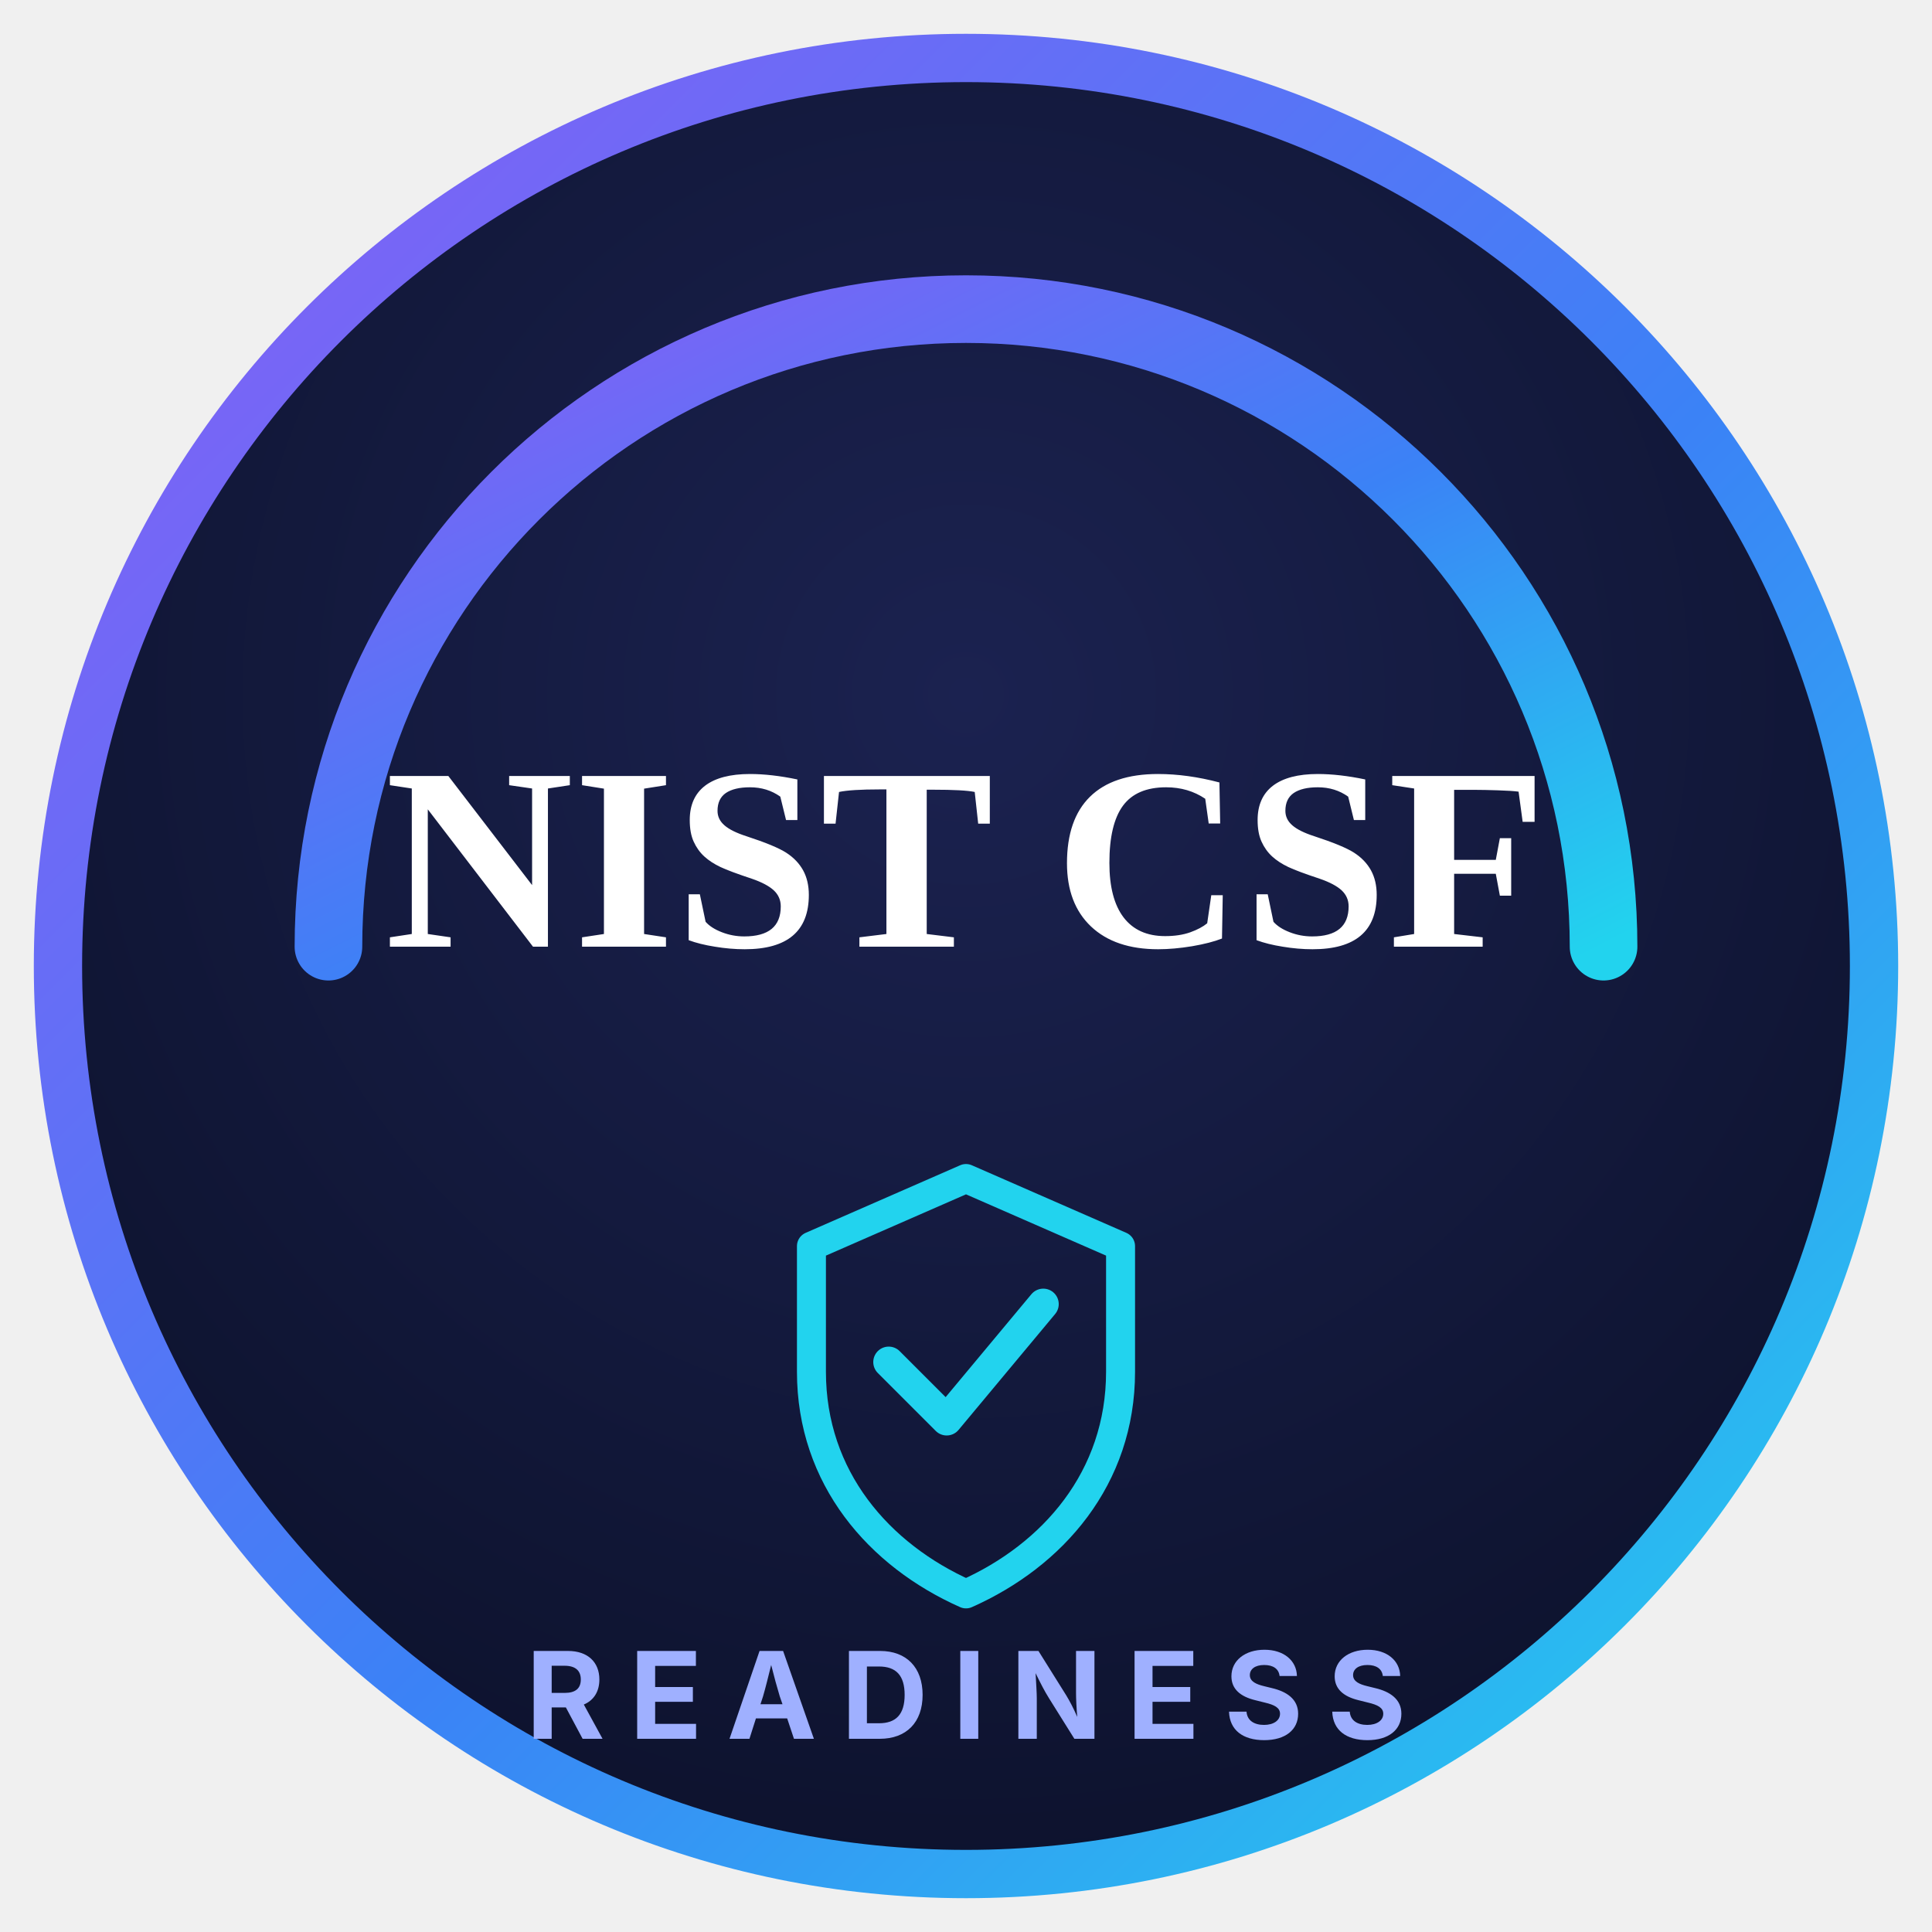
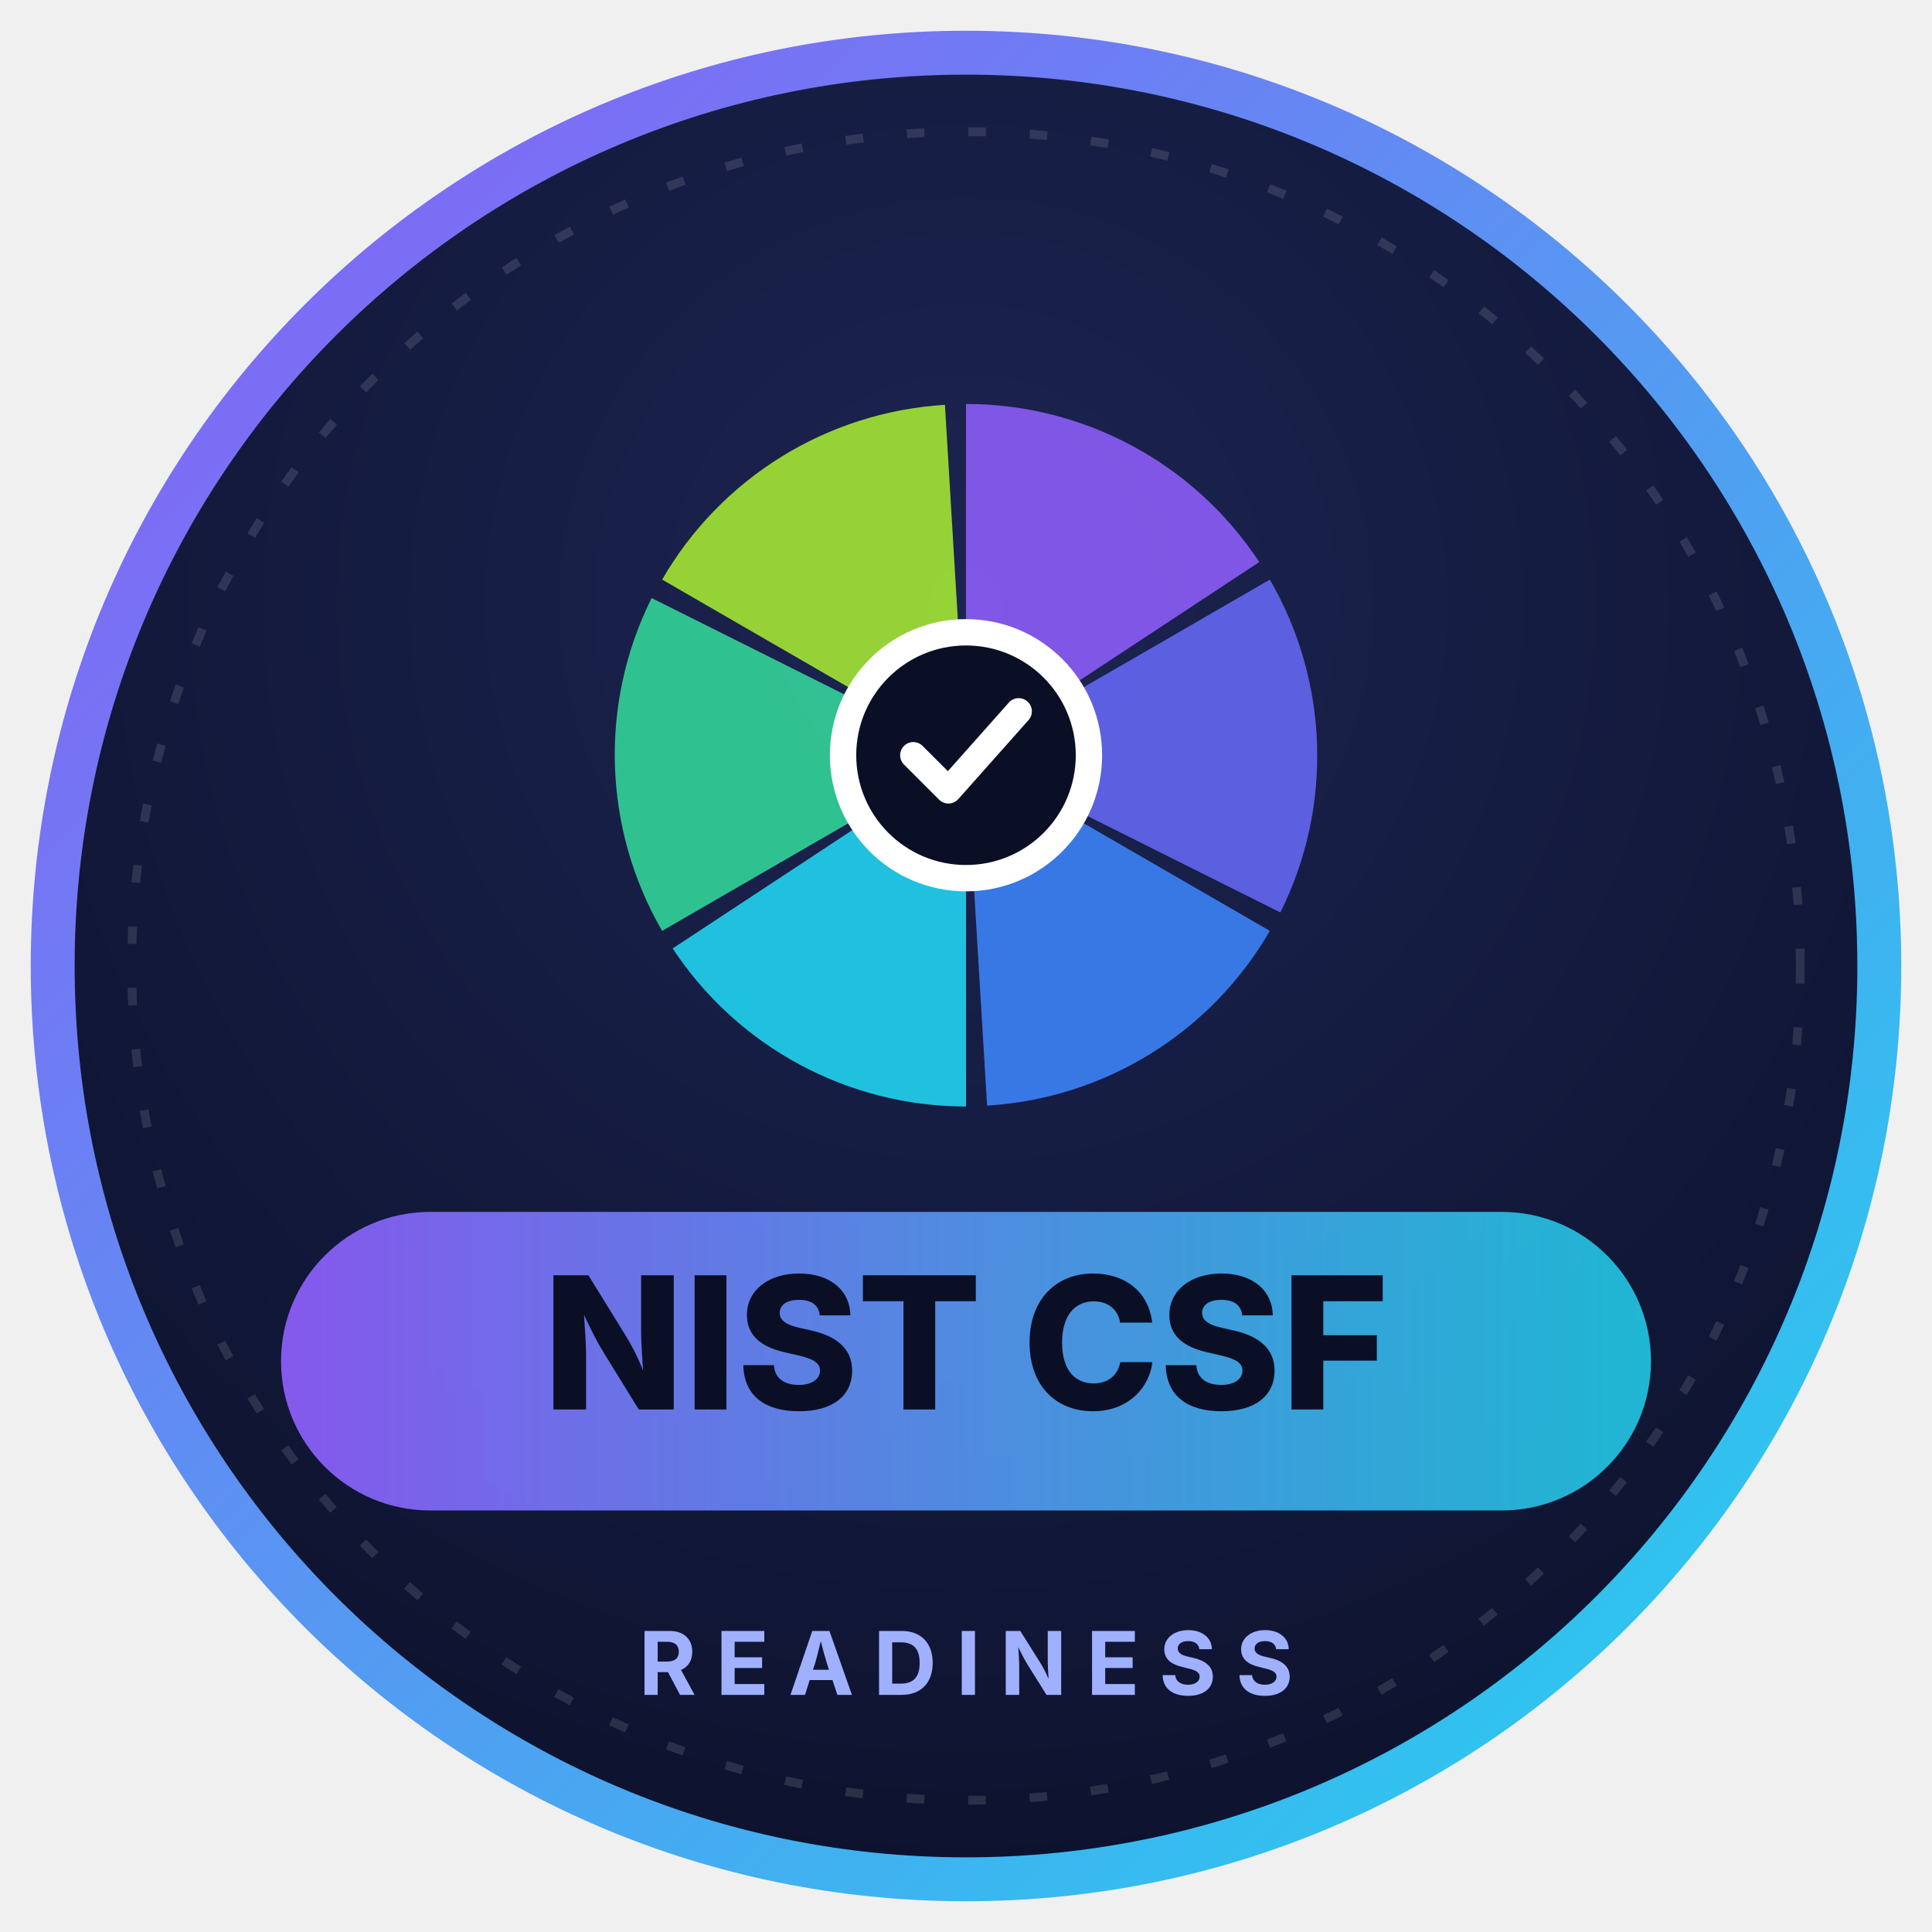
- <svg xmlns="http://www.w3.org/2000/svg" viewBox="0 0 200 200" width="132" height="132" role="img" aria-label="NIST CSF readiness">
+ <svg xmlns="http://www.w3.org/2000/svg" viewBox="0 0 220 220" width="132" height="132" role="img" aria-label="NIST CSF readiness">
  <defs>
-     <linearGradient id="c" x1="0" y1="0" x2="1" y2="1">
+     <linearGradient id="r" x1="0" y1="0" x2="1" y2="1">
      <stop offset="0" stop-color="#8b5cf6" />
-       <stop offset=".55" stop-color="#3b82f6" />
      <stop offset="1" stop-color="#22d3ee" />
    </linearGradient>
-     <radialGradient id="cb" cx=".5" cy=".35" r=".8">
-       <stop offset="0" stop-color="#1b2250" />
-       <stop offset="1" stop-color="#0a0f26" />
+     <radialGradient id="d" cx=".5" cy=".3" r=".9">
+       <stop offset="0" stop-color="#1c2452" />
+       <stop offset="1" stop-color="#090e24" />
    </radialGradient>
+     <linearGradient id="b" x1="0" y1="0" x2="1" y2="0">
+       <stop offset="0" stop-color="#8b5cf6" stop-opacity=".95" />
+       <stop offset="1" stop-color="#22d3ee" stop-opacity=".85" />
+     </linearGradient>
  </defs>
-   <circle cx="100" cy="100" r="94" fill="url(#cb)" stroke="url(#c)" stroke-width="5" />
-   <path d="M34 98a66 66 0 0 1 132 0" fill="none" stroke="url(#c)" stroke-width="7" stroke-linecap="round" />
-   <text x="100" y="98" text-anchor="middle" font-family="Georgia,'Times New Roman',serif" font-size="27" font-weight="700" fill="#fff">NIST CSF</text>
-   <path d="M100 122l-16 7v13c0 11 7 19 16 23 9-4 16-12 16-23v-13z" fill="none" stroke="#22d3ee" stroke-width="3" stroke-linejoin="round" />
-   <path d="M92 141l6 6 10-12" fill="none" stroke="#22d3ee" stroke-width="3.2" stroke-linecap="round" stroke-linejoin="round" />
-   <text x="100" y="180" text-anchor="middle" font-family="Inter,Segoe UI,Arial,sans-serif" font-size="12.5" font-weight="700" letter-spacing="2.5" fill="#9fb0ff">READINESS</text>
+   <circle cx="110" cy="110" r="104" fill="url(#d)" stroke="url(#r)" stroke-width="5" />
+   <circle cx="110" cy="110" r="95" fill="none" stroke="#fff" stroke-opacity=".12" stroke-dasharray="2 5" />
+   <path d="M110 86 L110.0 46.0 A40 40 0 0 1 143.4 64.0 Z" fill="#8b5cf6" fill-opacity=".9" />
+   <path d="M110 86 L144.6 66.0 A40 40 0 0 1 145.8 103.9 Z" fill="#6366f1" fill-opacity=".9" />
+   <path d="M110 86 L144.6 106.0 A40 40 0 0 1 112.4 125.9 Z" fill="#3b82f6" fill-opacity=".9" />
+   <path d="M110 86 L110.0 126.0 A40 40 0 0 1 76.6 108.0 Z" fill="#22d3ee" fill-opacity=".9" />
+   <path d="M110 86 L75.4 106.0 A40 40 0 0 1 74.2 68.1 Z" fill="#34d399" fill-opacity=".9" />
+   <path d="M110 86 L75.4 66.0 A40 40 0 0 1 107.6 46.1 Z" fill="#a3e635" fill-opacity=".9" />
+   <circle cx="110" cy="86" r="14" fill="#0a0f26" stroke="#fff" stroke-width="3" />
+   <path d="M104 86l4 4 8-9" fill="none" stroke="#fff" stroke-width="3" stroke-linecap="round" stroke-linejoin="round" />
+   <rect x="32" y="138" width="156" height="34" rx="17" fill="url(#b)" />
+   <text x="110" y="160.5" text-anchor="middle" font-family="Inter,'Segoe UI',Helvetica,Arial,sans-serif" font-size="21.0" font-weight="800" fill="#0a0f26">NIST CSF</text>
+   <text x="110" y="193" text-anchor="middle" font-family="Inter,'Segoe UI',Helvetica,Arial,sans-serif" font-size="10" font-weight="700" letter-spacing="2.2" fill="#9fb0ff">READINESS</text>
</svg>
